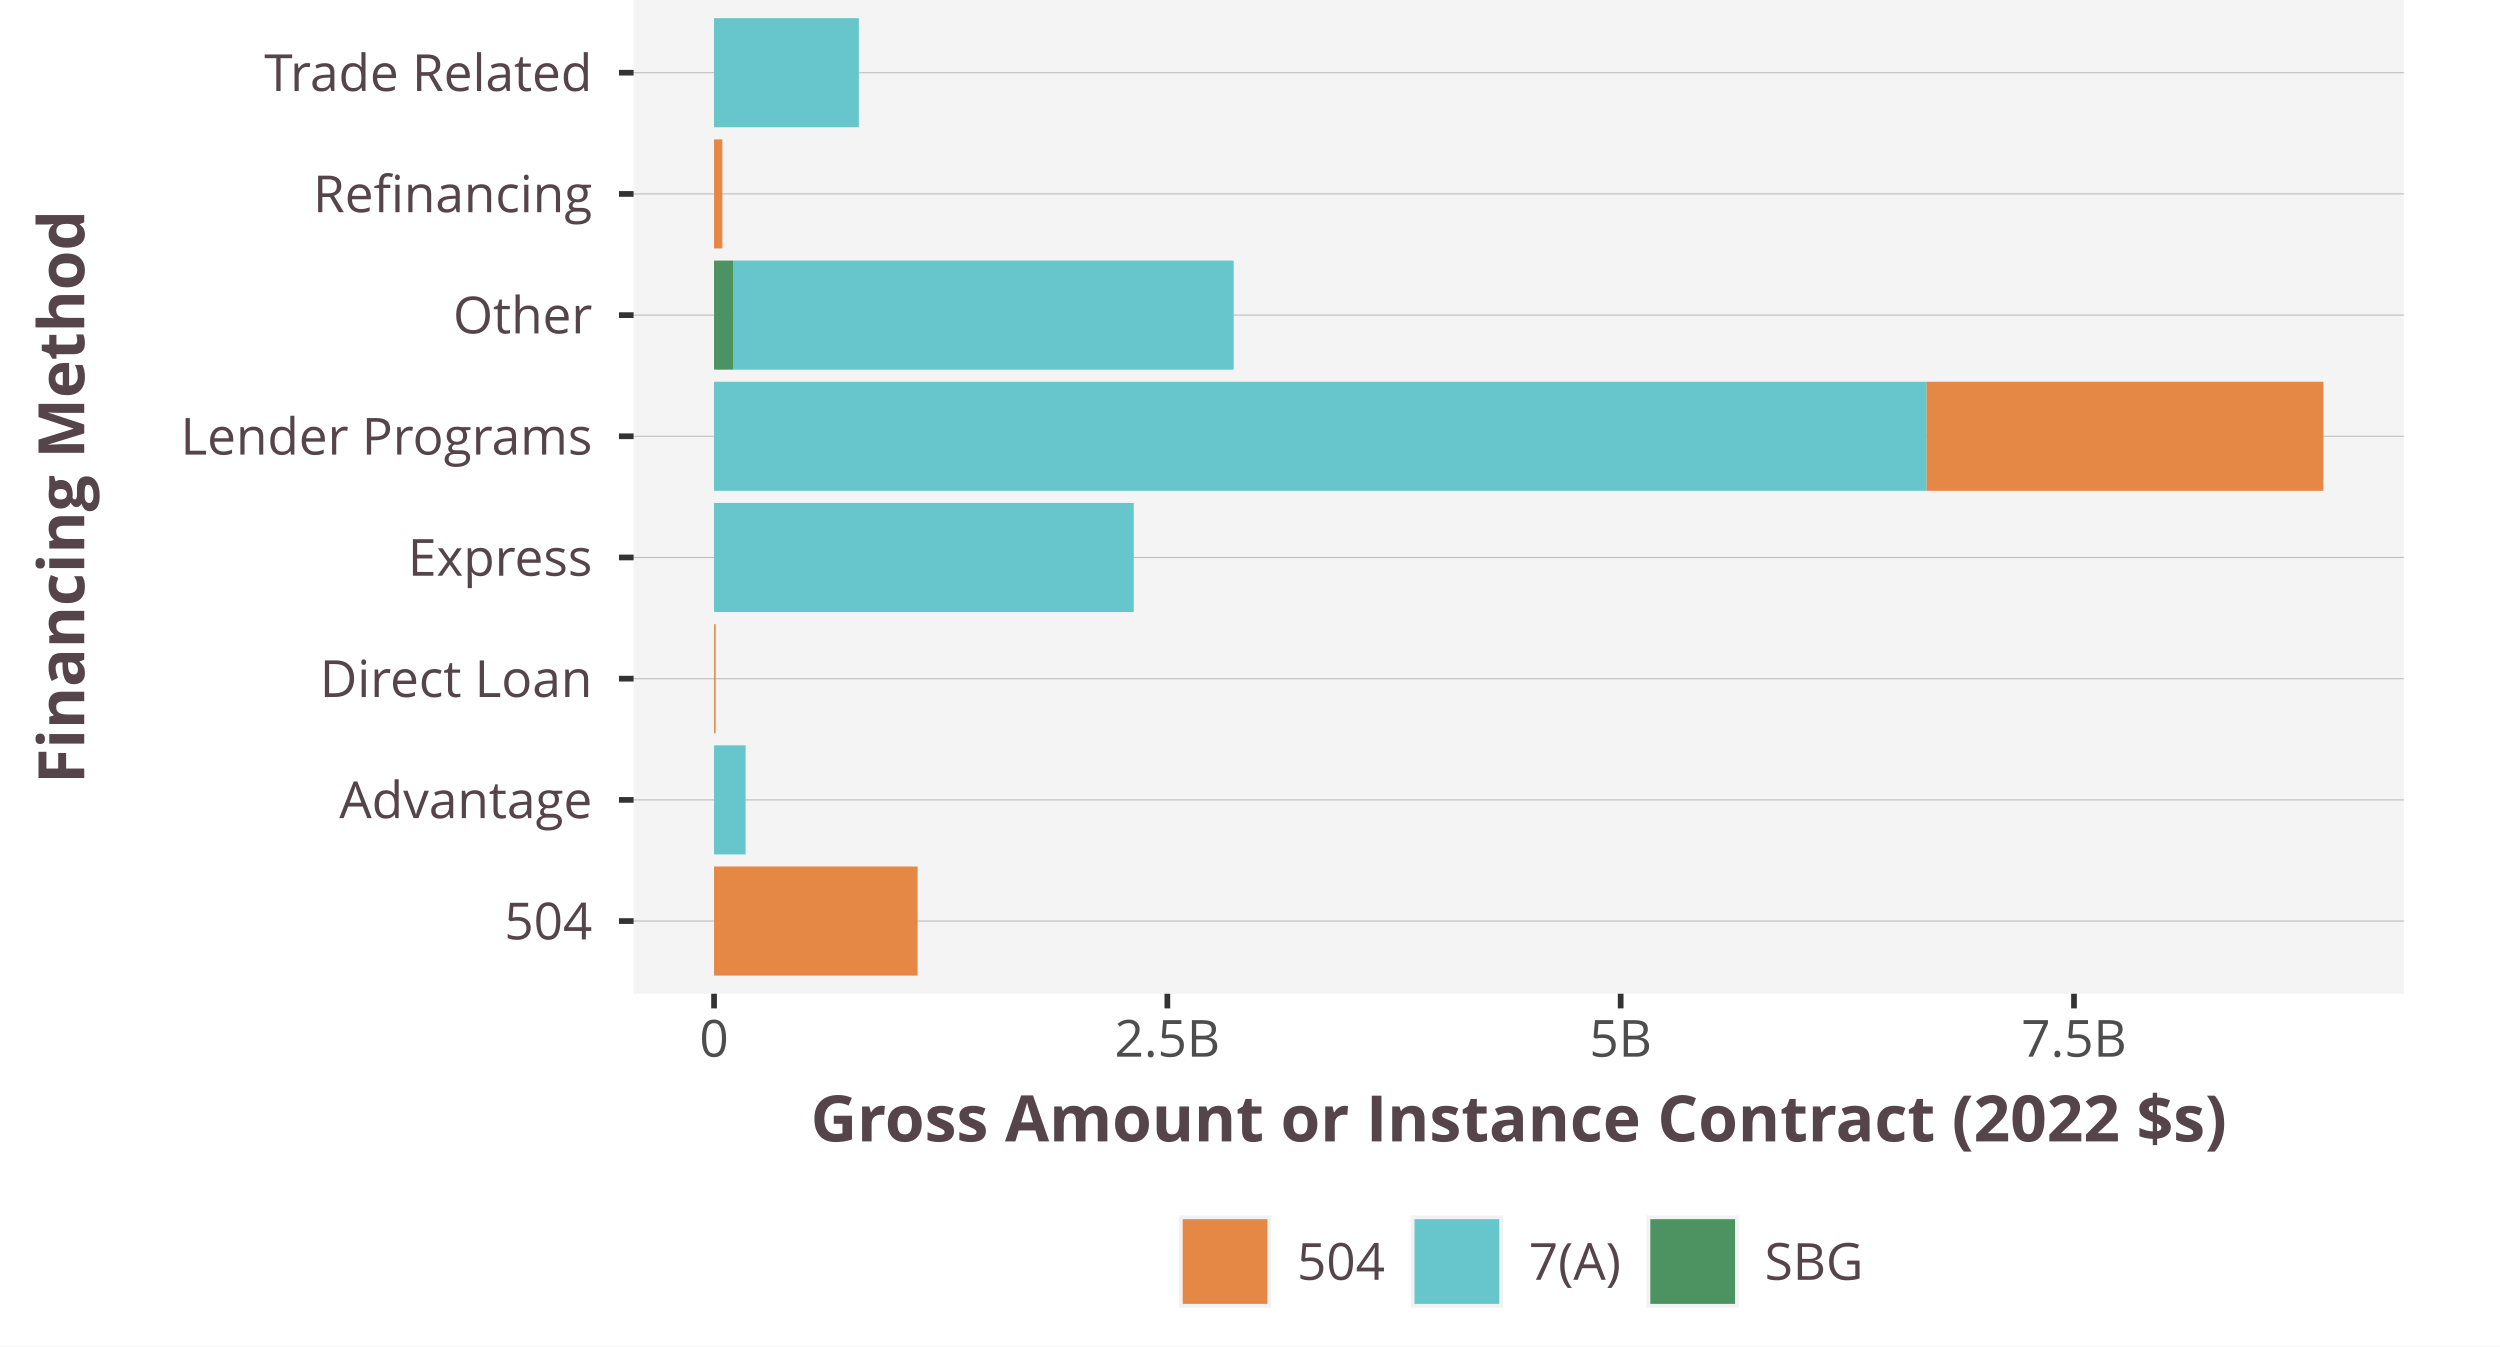
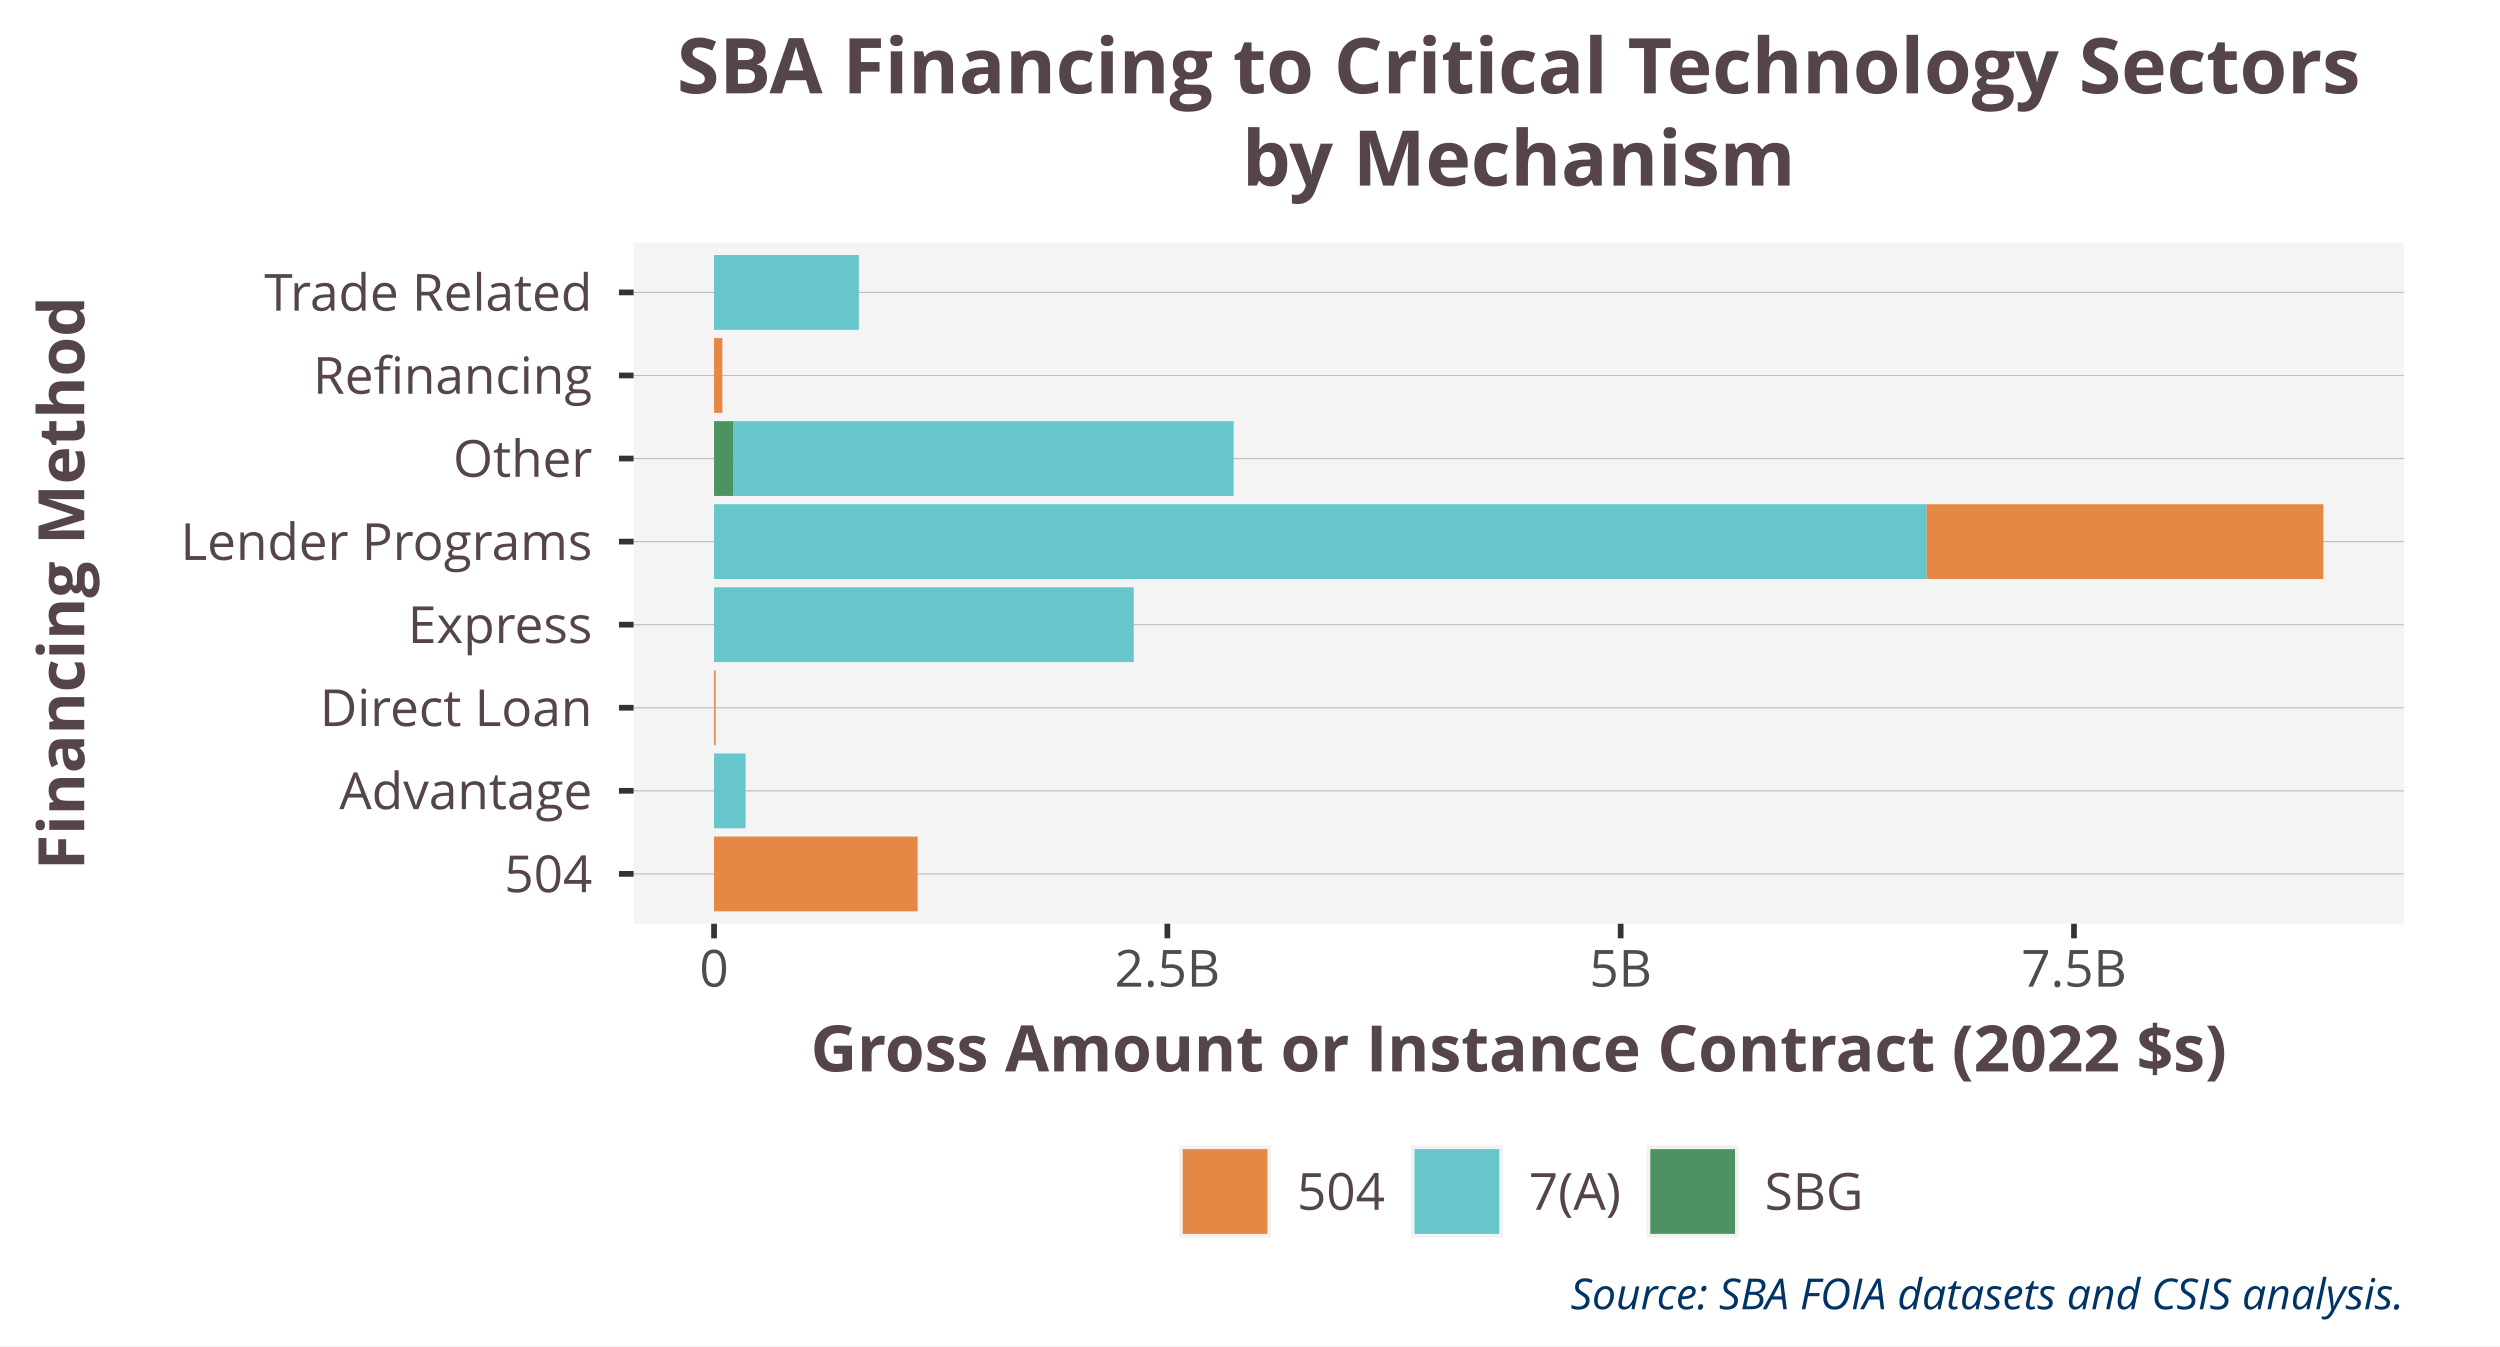
<svg xmlns="http://www.w3.org/2000/svg" class="svglite" width="468.00pt" height="252.00pt" viewBox="0 0 468.00 252.00">
  <defs>
    <style type="text/css">
    .svglite line, .svglite polyline, .svglite polygon, .svglite path, .svglite rect, .svglite circle {
      fill: none;
      stroke: #000000;
      stroke-linecap: round;
      stroke-linejoin: round;
      stroke-miterlimit: 10.00;
    }
    .svglite text {
      white-space: pre;
    }
  </style>
  </defs>
  <rect width="100%" height="100%" style="stroke: none; fill: #FFFFFF;" />
  <defs>
    <clipPath id="cpMC4wMHw0NjguMDB8MC4wMHwyNTIuMDA=">
      <rect x="0.00" y="0.00" width="468.00" height="252.00" />
    </clipPath>
  </defs>
  <g clip-path="url(#cpMC4wMHw0NjguMDB8MC4wMHwyNTIuMDA=)">
-     <rect x="0.00" y="-0" width="468.00" height="252.00" style="stroke-width: 1.07; stroke: #FFFFFF; fill: #FFFFFF;" />
+     <rect x="0.00" y="0.00" width="468.00" height="252.00" style="stroke-width: 1.07; stroke: #FFFFFF; fill: #FFFFFF;" />
  </g>
  <defs>
-     <clipPath id="cpMTE4LjYxfDQ1MC4wMHwwLjAwfDE4Ni4wMw==">
-       <rect x="118.61" y="0.00" width="331.39" height="186.03" />
+     <clipPath id="cpMTE4LjYxfDQ1MC4wMHw0NS40MXwxNzIuOTI=">
+       <rect x="118.61" y="45.41" width="331.39" height="127.51" />
    </clipPath>
  </defs>
-   <g clip-path="url(#cpMTE4LjYxfDQ1MC4wMHwwLjAwfDE4Ni4wMw==)">
-     <rect x="118.61" y="0.00" width="331.39" height="186.03" style="stroke-width: 1.07; stroke: none; fill: #F4F4F4;" />
-     <polyline points="118.61,172.42 450.00,172.42 " style="stroke-width: 0.21; stroke: #BEBEBE; stroke-linecap: butt;" />
-     <polyline points="118.61,149.74 450.00,149.74 " style="stroke-width: 0.21; stroke: #BEBEBE; stroke-linecap: butt;" />
-     <polyline points="118.61,127.05 450.00,127.05 " style="stroke-width: 0.21; stroke: #BEBEBE; stroke-linecap: butt;" />
-     <polyline points="118.61,104.36 450.00,104.36 " style="stroke-width: 0.21; stroke: #BEBEBE; stroke-linecap: butt;" />
-     <polyline points="118.61,81.67 450.00,81.67 " style="stroke-width: 0.21; stroke: #BEBEBE; stroke-linecap: butt;" />
-     <polyline points="118.61,58.99 450.00,58.99 " style="stroke-width: 0.21; stroke: #BEBEBE; stroke-linecap: butt;" />
-     <polyline points="118.61,36.30 450.00,36.30 " style="stroke-width: 0.21; stroke: #BEBEBE; stroke-linecap: butt;" />
-     <polyline points="118.61,13.61 450.00,13.61 " style="stroke-width: 0.21; stroke: #BEBEBE; stroke-linecap: butt;" />
-     <rect x="133.67" y="162.21" width="38.11" height="20.42" style="stroke-width: 1.07; stroke: none; stroke-linecap: butt; stroke-linejoin: miter; fill: #E58846;" />
-     <rect x="133.67" y="116.84" width="0.30" height="20.42" style="stroke-width: 1.07; stroke: none; stroke-linecap: butt; stroke-linejoin: miter; fill: #E58846;" />
-     <rect x="360.61" y="71.46" width="74.33" height="20.42" style="stroke-width: 1.07; stroke: none; stroke-linecap: butt; stroke-linejoin: miter; fill: #E58846;" />
-     <rect x="133.67" y="26.09" width="1.56" height="20.42" style="stroke-width: 1.07; stroke: none; stroke-linecap: butt; stroke-linejoin: miter; fill: #E58846;" />
-     <rect x="133.67" y="139.53" width="5.90" height="20.42" style="stroke-width: 1.07; stroke: none; stroke-linecap: butt; stroke-linejoin: miter; fill: #66C6CB;" />
-     <rect x="133.67" y="94.15" width="78.57" height="20.42" style="stroke-width: 1.07; stroke: none; stroke-linecap: butt; stroke-linejoin: miter; fill: #66C6CB;" />
-     <rect x="133.67" y="71.46" width="226.94" height="20.42" style="stroke-width: 1.07; stroke: none; stroke-linecap: butt; stroke-linejoin: miter; fill: #66C6CB;" />
-     <rect x="137.28" y="48.78" width="93.66" height="20.42" style="stroke-width: 1.07; stroke: none; stroke-linecap: butt; stroke-linejoin: miter; fill: #66C6CB;" />
-     <rect x="133.67" y="3.40" width="27.11" height="20.42" style="stroke-width: 1.07; stroke: none; stroke-linecap: butt; stroke-linejoin: miter; fill: #66C6CB;" />
-     <rect x="133.67" y="48.78" width="3.61" height="20.42" style="stroke-width: 1.07; stroke: none; stroke-linecap: butt; stroke-linejoin: miter; fill: #4C9361;" />
+   <g clip-path="url(#cpMTE4LjYxfDQ1MC4wMHw0NS40MXwxNzIuOTI=)">
+     <rect x="118.61" y="45.41" width="331.39" height="127.51" style="stroke-width: 1.07; stroke: none; fill: #F4F4F4;" />
+     <polyline points="118.61,163.59 450.00,163.59 " style="stroke-width: 0.21; stroke: #BEBEBE; stroke-linecap: butt;" />
+     <polyline points="118.61,148.04 450.00,148.04 " style="stroke-width: 0.21; stroke: #BEBEBE; stroke-linecap: butt;" />
+     <polyline points="118.61,132.49 450.00,132.49 " style="stroke-width: 0.21; stroke: #BEBEBE; stroke-linecap: butt;" />
+     <polyline points="118.61,116.94 450.00,116.94 " style="stroke-width: 0.21; stroke: #BEBEBE; stroke-linecap: butt;" />
+     <polyline points="118.61,101.39 450.00,101.39 " style="stroke-width: 0.21; stroke: #BEBEBE; stroke-linecap: butt;" />
+     <polyline points="118.61,85.84 450.00,85.84 " style="stroke-width: 0.21; stroke: #BEBEBE; stroke-linecap: butt;" />
+     <polyline points="118.61,70.29 450.00,70.29 " style="stroke-width: 0.21; stroke: #BEBEBE; stroke-linecap: butt;" />
+     <polyline points="118.61,54.74 450.00,54.74 " style="stroke-width: 0.21; stroke: #BEBEBE; stroke-linecap: butt;" />
+     <rect x="133.67" y="156.60" width="38.11" height="14.00" style="stroke-width: 1.07; stroke: none; stroke-linecap: butt; stroke-linejoin: miter; fill: #E58846;" />
+     <rect x="133.67" y="125.49" width="0.30" height="14.00" style="stroke-width: 1.07; stroke: none; stroke-linecap: butt; stroke-linejoin: miter; fill: #E58846;" />
+     <rect x="360.61" y="94.39" width="74.33" height="14.00" style="stroke-width: 1.07; stroke: none; stroke-linecap: butt; stroke-linejoin: miter; fill: #E58846;" />
+     <rect x="133.67" y="63.29" width="1.56" height="14.00" style="stroke-width: 1.07; stroke: none; stroke-linecap: butt; stroke-linejoin: miter; fill: #E58846;" />
+     <rect x="133.67" y="141.05" width="5.90" height="14.00" style="stroke-width: 1.07; stroke: none; stroke-linecap: butt; stroke-linejoin: miter; fill: #66C6CB;" />
+     <rect x="133.67" y="109.94" width="78.57" height="14.00" style="stroke-width: 1.07; stroke: none; stroke-linecap: butt; stroke-linejoin: miter; fill: #66C6CB;" />
+     <rect x="133.67" y="94.39" width="226.94" height="14.00" style="stroke-width: 1.07; stroke: none; stroke-linecap: butt; stroke-linejoin: miter; fill: #66C6CB;" />
+     <rect x="137.28" y="78.84" width="93.66" height="14.00" style="stroke-width: 1.07; stroke: none; stroke-linecap: butt; stroke-linejoin: miter; fill: #66C6CB;" />
+     <rect x="133.67" y="47.74" width="27.11" height="14.00" style="stroke-width: 1.07; stroke: none; stroke-linecap: butt; stroke-linejoin: miter; fill: #66C6CB;" />
+     <rect x="133.67" y="78.84" width="3.61" height="14.00" style="stroke-width: 1.07; stroke: none; stroke-linecap: butt; stroke-linejoin: miter; fill: #4C9361;" />
  </g>
  <g clip-path="url(#cpMC4wMHw0NjguMDB8MC4wMHwyNTIuMDA=)">
-     <text x="110.88" y="175.85" text-anchor="end" style="font-size: 9.60px;fill: #554449; font-family: &quot;Open Sans&quot;;" textLength="16.46px" lengthAdjust="spacingAndGlyphs">504</text>
-     <text x="110.88" y="153.16" text-anchor="end" style="font-size: 9.60px;fill: #554449; font-family: &quot;Open Sans&quot;;" textLength="47.27px" lengthAdjust="spacingAndGlyphs">Advantage</text>
-     <text x="110.88" y="130.47" text-anchor="end" style="font-size: 9.60px;fill: #554449; font-family: &quot;Open Sans&quot;;" textLength="51.16px" lengthAdjust="spacingAndGlyphs">Direct Loan</text>
-     <text x="110.88" y="107.78" text-anchor="end" style="font-size: 9.60px;fill: #554449; font-family: &quot;Open Sans&quot;;" textLength="34.66px" lengthAdjust="spacingAndGlyphs">Express</text>
-     <text x="110.88" y="85.10" text-anchor="end" style="font-size: 9.60px;fill: #554449; font-family: &quot;Open Sans&quot;;" textLength="77.28px" lengthAdjust="spacingAndGlyphs">Lender Programs</text>
-     <text x="110.88" y="62.41" text-anchor="end" style="font-size: 9.60px;fill: #554449; font-family: &quot;Open Sans&quot;;" textLength="26.06px" lengthAdjust="spacingAndGlyphs">Other</text>
-     <text x="110.88" y="39.72" text-anchor="end" style="font-size: 9.60px;fill: #554449; font-family: &quot;Open Sans&quot;;" textLength="52.14px" lengthAdjust="spacingAndGlyphs">Refinancing</text>
-     <text x="110.88" y="17.04" text-anchor="end" style="font-size: 9.60px;fill: #554449; font-family: &quot;Open Sans&quot;;" textLength="62.00px" lengthAdjust="spacingAndGlyphs">Trade Related</text>
-     <polyline points="115.87,172.42 118.61,172.42 " style="stroke-width: 1.07; stroke: #333333; stroke-linecap: butt;" />
-     <polyline points="115.87,149.74 118.61,149.74 " style="stroke-width: 1.07; stroke: #333333; stroke-linecap: butt;" />
-     <polyline points="115.87,127.05 118.61,127.05 " style="stroke-width: 1.07; stroke: #333333; stroke-linecap: butt;" />
-     <polyline points="115.87,104.36 118.61,104.36 " style="stroke-width: 1.07; stroke: #333333; stroke-linecap: butt;" />
-     <polyline points="115.87,81.67 118.61,81.67 " style="stroke-width: 1.07; stroke: #333333; stroke-linecap: butt;" />
-     <polyline points="115.87,58.99 118.61,58.99 " style="stroke-width: 1.07; stroke: #333333; stroke-linecap: butt;" />
-     <polyline points="115.87,36.30 118.61,36.30 " style="stroke-width: 1.07; stroke: #333333; stroke-linecap: butt;" />
-     <polyline points="115.87,13.61 118.61,13.61 " style="stroke-width: 1.07; stroke: #333333; stroke-linecap: butt;" />
-     <polyline points="133.67,188.77 133.67,186.03 " style="stroke-width: 1.07; stroke: #333333; stroke-linecap: butt;" />
-     <polyline points="218.53,188.77 218.53,186.03 " style="stroke-width: 1.07; stroke: #333333; stroke-linecap: butt;" />
-     <polyline points="303.39,188.77 303.39,186.03 " style="stroke-width: 1.07; stroke: #333333; stroke-linecap: butt;" />
-     <polyline points="388.25,188.77 388.25,186.03 " style="stroke-width: 1.07; stroke: #333333; stroke-linecap: butt;" />
-     <text x="133.67" y="197.81" text-anchor="middle" style="font-size: 9.60px;fill: #4D4D4D; font-family: &quot;Open Sans&quot;;" textLength="5.49px" lengthAdjust="spacingAndGlyphs">0</text>
-     <text x="218.53" y="197.81" text-anchor="middle" style="font-size: 9.60px;fill: #4D4D4D; font-family: &quot;Open Sans&quot;;" textLength="19.68px" lengthAdjust="spacingAndGlyphs">2.5B</text>
-     <text x="303.39" y="197.81" text-anchor="middle" style="font-size: 9.60px;fill: #4D4D4D; font-family: &quot;Open Sans&quot;;" textLength="11.68px" lengthAdjust="spacingAndGlyphs">5B</text>
-     <text x="388.25" y="197.81" text-anchor="middle" style="font-size: 9.60px;fill: #4D4D4D; font-family: &quot;Open Sans&quot;;" textLength="19.68px" lengthAdjust="spacingAndGlyphs">7.5B</text>
-     <text x="284.30" y="213.67" text-anchor="middle" style="font-size: 12.00px; font-weight: bold;fill: #554449; font-family: &quot;Open Sans&quot;;" textLength="265.72px" lengthAdjust="spacingAndGlyphs">Gross Amount or Instance Contract (2022 $s)</text>
-     <text transform="translate(15.77,93.02) rotate(-90)" text-anchor="middle" style="font-size: 12.00px; font-weight: bold;fill: #554449; font-family: &quot;Open Sans&quot;;" textLength="107.45px" lengthAdjust="spacingAndGlyphs">Financing Method</text>
-     <rect x="217.86" y="227.52" width="132.89" height="17.28" style="stroke-width: 1.07; stroke: none; fill: #FFFFFF;" />
-     <rect x="220.69" y="227.52" width="17.28" height="17.28" style="stroke-width: 1.07; stroke: none; fill: #F2F2F2;" />
-     <rect x="221.40" y="228.23" width="15.86" height="15.86" style="stroke-width: 1.07; stroke: none; stroke-linecap: butt; stroke-linejoin: miter; fill: #E58846;" />
-     <rect x="264.09" y="227.52" width="17.28" height="17.28" style="stroke-width: 1.07; stroke: none; fill: #F2F2F2;" />
-     <rect x="264.80" y="228.23" width="15.86" height="15.86" style="stroke-width: 1.07; stroke: none; stroke-linecap: butt; stroke-linejoin: miter; fill: #66C6CB;" />
-     <rect x="308.23" y="227.52" width="17.28" height="17.28" style="stroke-width: 1.07; stroke: none; fill: #F2F2F2;" />
-     <rect x="308.94" y="228.23" width="15.86" height="15.86" style="stroke-width: 1.07; stroke: none; stroke-linecap: butt; stroke-linejoin: miter; fill: #4C9361;" />
-     <text x="242.80" y="239.58" style="font-size: 9.60px;fill: #554449; font-family: &quot;Open Sans&quot;;" textLength="16.46px" lengthAdjust="spacingAndGlyphs">504</text>
-     <text x="286.19" y="239.58" style="font-size: 9.60px;fill: #554449; font-family: &quot;Open Sans&quot;;" textLength="17.21px" lengthAdjust="spacingAndGlyphs">7(A)</text>
-     <text x="330.34" y="239.58" style="font-size: 9.60px;fill: #554449; font-family: &quot;Open Sans&quot;;" textLength="18.42px" lengthAdjust="spacingAndGlyphs">SBG</text>
+     <text x="110.88" y="167.02" text-anchor="end" style="font-size: 9.60px;fill: #554449; font-family: &quot;Open Sans&quot;;" textLength="16.46px" lengthAdjust="spacingAndGlyphs">504</text>
+     <text x="110.88" y="151.47" text-anchor="end" style="font-size: 9.60px;fill: #554449; font-family: &quot;Open Sans&quot;;" textLength="47.27px" lengthAdjust="spacingAndGlyphs">Advantage</text>
+     <text x="110.88" y="135.92" text-anchor="end" style="font-size: 9.60px;fill: #554449; font-family: &quot;Open Sans&quot;;" textLength="51.16px" lengthAdjust="spacingAndGlyphs">Direct Loan</text>
+     <text x="110.88" y="120.37" text-anchor="end" style="font-size: 9.60px;fill: #554449; font-family: &quot;Open Sans&quot;;" textLength="34.66px" lengthAdjust="spacingAndGlyphs">Express</text>
+     <text x="110.88" y="104.82" text-anchor="end" style="font-size: 9.60px;fill: #554449; font-family: &quot;Open Sans&quot;;" textLength="77.28px" lengthAdjust="spacingAndGlyphs">Lender Programs</text>
+     <text x="110.88" y="89.26" text-anchor="end" style="font-size: 9.60px;fill: #554449; font-family: &quot;Open Sans&quot;;" textLength="26.06px" lengthAdjust="spacingAndGlyphs">Other</text>
+     <text x="110.88" y="73.71" text-anchor="end" style="font-size: 9.60px;fill: #554449; font-family: &quot;Open Sans&quot;;" textLength="52.14px" lengthAdjust="spacingAndGlyphs">Refinancing</text>
+     <text x="110.88" y="58.16" text-anchor="end" style="font-size: 9.60px;fill: #554449; font-family: &quot;Open Sans&quot;;" textLength="62.00px" lengthAdjust="spacingAndGlyphs">Trade Related</text>
+     <polyline points="115.87,163.59 118.61,163.59 " style="stroke-width: 1.07; stroke: #333333; stroke-linecap: butt;" />
+     <polyline points="115.87,148.04 118.61,148.04 " style="stroke-width: 1.07; stroke: #333333; stroke-linecap: butt;" />
+     <polyline points="115.87,132.49 118.61,132.49 " style="stroke-width: 1.07; stroke: #333333; stroke-linecap: butt;" />
+     <polyline points="115.87,116.94 118.61,116.94 " style="stroke-width: 1.07; stroke: #333333; stroke-linecap: butt;" />
+     <polyline points="115.87,101.39 118.61,101.39 " style="stroke-width: 1.07; stroke: #333333; stroke-linecap: butt;" />
+     <polyline points="115.87,85.84 118.61,85.84 " style="stroke-width: 1.07; stroke: #333333; stroke-linecap: butt;" />
+     <polyline points="115.87,70.29 118.61,70.29 " style="stroke-width: 1.07; stroke: #333333; stroke-linecap: butt;" />
+     <polyline points="115.87,54.74 118.61,54.74 " style="stroke-width: 1.07; stroke: #333333; stroke-linecap: butt;" />
+     <polyline points="133.67,175.66 133.67,172.92 " style="stroke-width: 1.07; stroke: #333333; stroke-linecap: butt;" />
+     <polyline points="218.53,175.66 218.53,172.92 " style="stroke-width: 1.07; stroke: #333333; stroke-linecap: butt;" />
+     <polyline points="303.39,175.66 303.39,172.92 " style="stroke-width: 1.07; stroke: #333333; stroke-linecap: butt;" />
+     <polyline points="388.25,175.66 388.25,172.92 " style="stroke-width: 1.07; stroke: #333333; stroke-linecap: butt;" />
+     <text x="133.67" y="184.70" text-anchor="middle" style="font-size: 9.60px;fill: #4D4D4D; font-family: &quot;Open Sans&quot;;" textLength="5.49px" lengthAdjust="spacingAndGlyphs">0</text>
+     <text x="218.53" y="184.70" text-anchor="middle" style="font-size: 9.60px;fill: #4D4D4D; font-family: &quot;Open Sans&quot;;" textLength="19.68px" lengthAdjust="spacingAndGlyphs">2.5B</text>
+     <text x="303.39" y="184.70" text-anchor="middle" style="font-size: 9.60px;fill: #4D4D4D; font-family: &quot;Open Sans&quot;;" textLength="11.68px" lengthAdjust="spacingAndGlyphs">5B</text>
+     <text x="388.25" y="184.70" text-anchor="middle" style="font-size: 9.60px;fill: #4D4D4D; font-family: &quot;Open Sans&quot;;" textLength="19.68px" lengthAdjust="spacingAndGlyphs">7.5B</text>
+     <text x="284.30" y="200.56" text-anchor="middle" style="font-size: 12.00px; font-weight: bold;fill: #554449; font-family: &quot;Open Sans&quot;;" textLength="265.72px" lengthAdjust="spacingAndGlyphs">Gross Amount or Instance Contract (2022 $s)</text>
+     <text transform="translate(15.77,109.17) rotate(-90)" text-anchor="middle" style="font-size: 12.00px; font-weight: bold;fill: #554449; font-family: &quot;Open Sans&quot;;" textLength="107.45px" lengthAdjust="spacingAndGlyphs">Financing Method</text>
+     <rect x="217.86" y="214.41" width="132.89" height="17.28" style="stroke-width: 1.07; stroke: none; fill: #FFFFFF;" />
+     <rect x="220.69" y="214.41" width="17.28" height="17.28" style="stroke-width: 1.07; stroke: none; fill: #F2F2F2;" />
+     <rect x="221.40" y="215.12" width="15.86" height="15.86" style="stroke-width: 1.07; stroke: none; stroke-linecap: butt; stroke-linejoin: miter; fill: #E58846;" />
+     <rect x="264.09" y="214.41" width="17.28" height="17.28" style="stroke-width: 1.07; stroke: none; fill: #F2F2F2;" />
+     <rect x="264.80" y="215.12" width="15.86" height="15.86" style="stroke-width: 1.07; stroke: none; stroke-linecap: butt; stroke-linejoin: miter; fill: #66C6CB;" />
+     <rect x="308.23" y="214.41" width="17.28" height="17.28" style="stroke-width: 1.07; stroke: none; fill: #F2F2F2;" />
+     <rect x="308.94" y="215.12" width="15.86" height="15.86" style="stroke-width: 1.07; stroke: none; stroke-linecap: butt; stroke-linejoin: miter; fill: #4C9361;" />
+     <text x="242.80" y="226.47" style="font-size: 9.60px;fill: #554449; font-family: &quot;Open Sans&quot;;" textLength="16.46px" lengthAdjust="spacingAndGlyphs">504</text>
+     <text x="286.19" y="226.47" style="font-size: 9.60px;fill: #554449; font-family: &quot;Open Sans&quot;;" textLength="17.21px" lengthAdjust="spacingAndGlyphs">7(A)</text>
+     <text x="330.34" y="226.47" style="font-size: 9.60px;fill: #554449; font-family: &quot;Open Sans&quot;;" textLength="18.42px" lengthAdjust="spacingAndGlyphs">SBG</text>
+     <text x="284.30" y="17.47" text-anchor="middle" style="font-size: 14.40px; font-weight: bold;fill: #554449; font-family: &quot;Open Sans&quot;;" textLength="316.27px" lengthAdjust="spacingAndGlyphs">SBA Financing to Critical Technology Sectors</text>
+     <text x="284.30" y="34.75" text-anchor="middle" style="font-size: 14.40px; font-weight: bold;fill: #554449; font-family: &quot;Open Sans&quot;;" textLength="103.80px" lengthAdjust="spacingAndGlyphs">by Mechanism</text>
+     <text x="450.00" y="245.09" text-anchor="end" style="font-size: 8.00px; font-style: italic;fill: #003366; font-family: &quot;Open Sans&quot;;" textLength="158.82px" lengthAdjust="spacingAndGlyphs">Source:  SBA FOIA datasets and CSIS analysis.</text>
  </g>
</svg>
